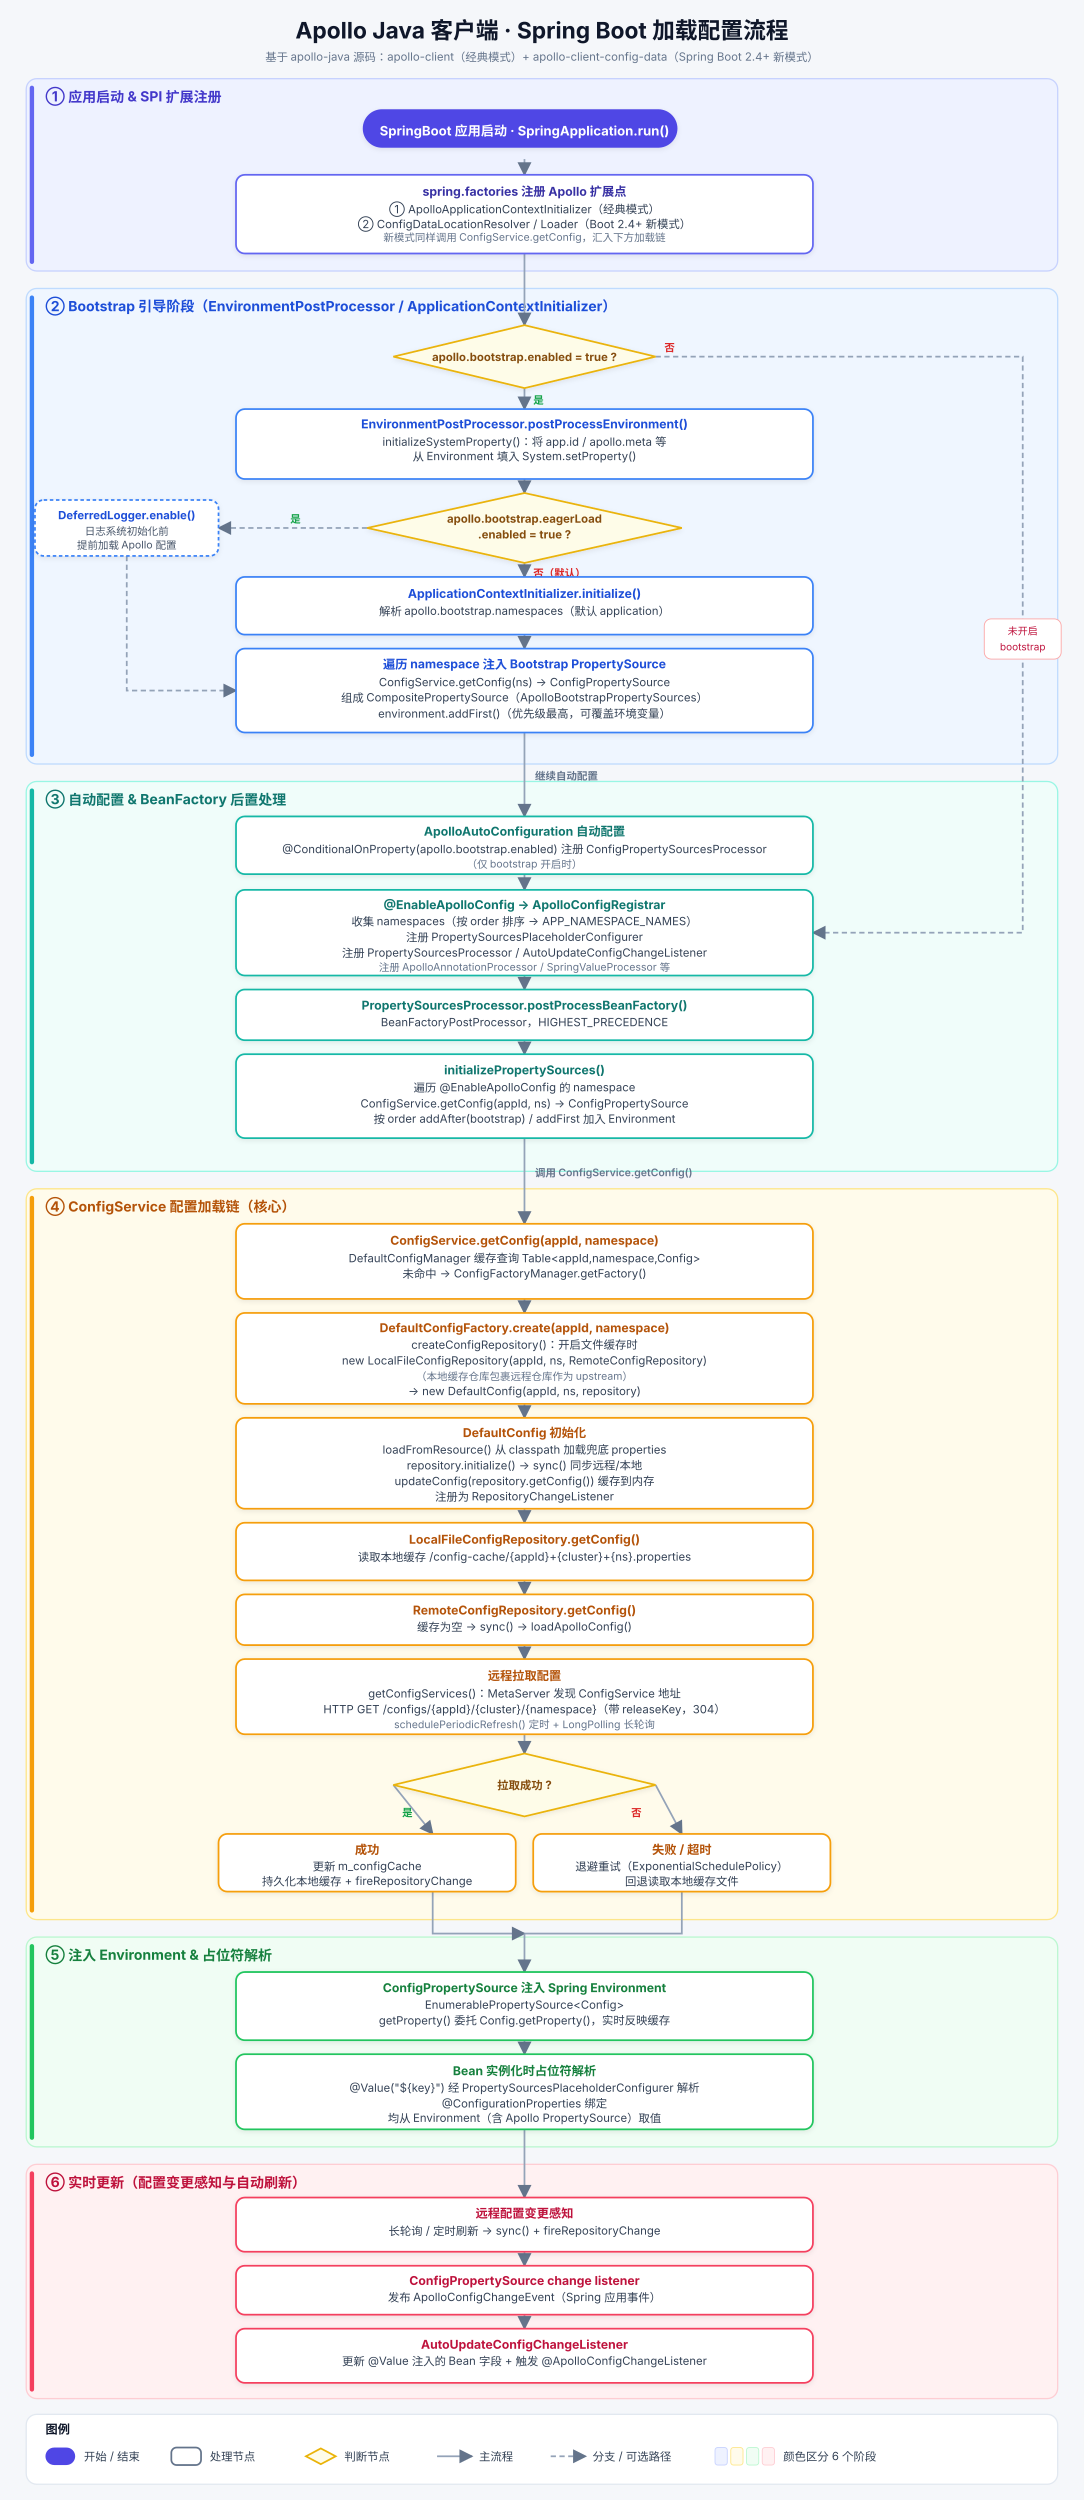
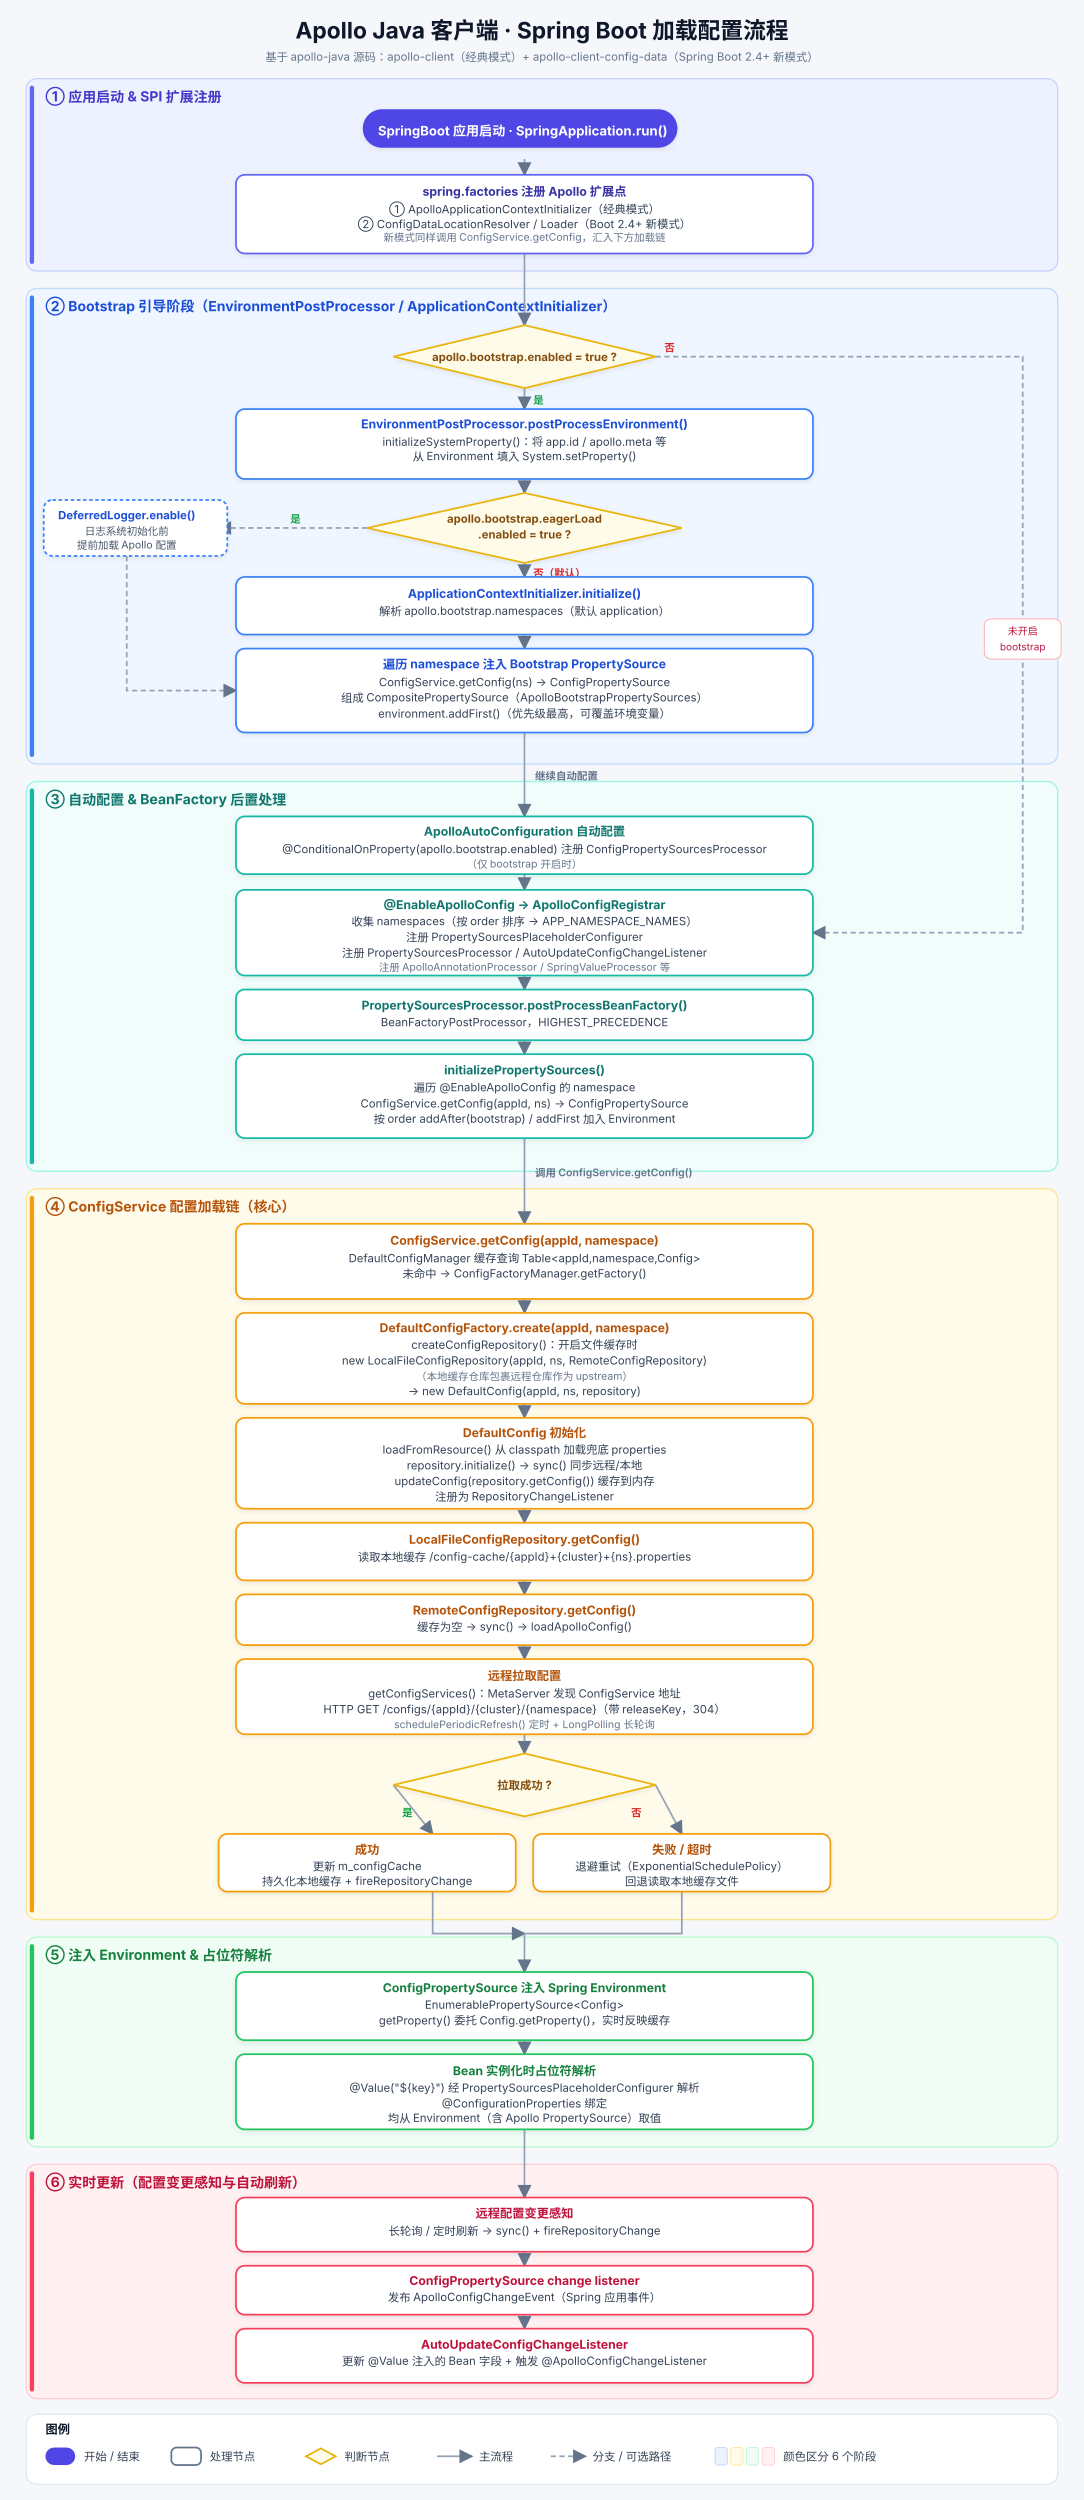
<svg xmlns="http://www.w3.org/2000/svg" width="1240" height="2860" viewBox="0 0 1240 2860" font-family="ui-sans-serif, system-ui, -apple-system, 'PingFang SC', 'Microsoft YaHei', sans-serif">
  <defs>
    <marker id="arrow" viewBox="0 0 10 10" refX="9" refY="5" markerWidth="8" markerHeight="8" orient="auto-start-reverse">
      <path d="M0,0 L10,5 L0,10 z" fill="#64748b" />
    </marker>
    <filter id="shadow" x="-10%" y="-10%" width="120%" height="130%">
      <feDropShadow dx="0" dy="2" stdDeviation="3" flood-color="#0f172a" flood-opacity="0.08" />
    </filter>
  </defs>
  <rect x="0" y="0" width="1240" height="2860" fill="#f5f7fa" />
  <text x="620" y="44" text-anchor="middle" font-size="26" font-weight="700" fill="#0f172a">Apollo Java 客户端 · Spring Boot 加载配置流程</text>
  <text x="620" y="70" text-anchor="middle" font-size="13" fill="#64748b">基于 apollo-java 源码：apollo-client（经典模式）+ apollo-client-config-data（Spring Boot 2.4+ 新模式）</text>
  <rect x="30" y="90" width="1180" height="220" rx="12" fill="#eef2ff" stroke="#c7d2fe" stroke-width="1.5" />
  <rect x="34" y="98" width="5" height="204" rx="2.5" fill="#6366f1" />
  <text x="52" y="116" font-size="16" font-weight="700" fill="#4338ca">① 应用启动 &amp; SPI 扩展注册</text>
  <rect x="30" y="330" width="1180" height="544" rx="12" fill="#eff6ff" stroke="#bfdbfe" stroke-width="1.5" />
  <rect x="34" y="338" width="5" height="528" rx="2.5" fill="#3b82f6" />
  <text x="52" y="356" font-size="16" font-weight="700" fill="#1d4ed8">② Bootstrap 引导阶段（EnvironmentPostProcessor / ApplicationContextInitializer）</text>
  <rect x="30" y="894" width="1180" height="446" rx="12" fill="#f0fdfa" stroke="#99f6e4" stroke-width="1.5" />
  <rect x="34" y="902" width="5" height="430" rx="2.5" fill="#14b8a6" />
  <text x="52" y="920" font-size="16" font-weight="700" fill="#0f766e">③ 自动配置 &amp; BeanFactory 后置处理</text>
  <rect x="30" y="1360" width="1180" height="836" rx="12" fill="#fffbeb" stroke="#fde68a" stroke-width="1.5" />
  <rect x="34" y="1368" width="5" height="820" rx="2.5" fill="#f59e0b" />
  <text x="52" y="1386" font-size="16" font-weight="700" fill="#b45309">④ ConfigService 配置加载链（核心）</text>
  <rect x="30" y="2216" width="1180" height="240" rx="12" fill="#f0fdf4" stroke="#bbf7d0" stroke-width="1.5" />
  <rect x="34" y="2224" width="5" height="224" rx="2.5" fill="#22c55e" />
  <text x="52" y="2242" font-size="16" font-weight="700" fill="#15803d">⑤ 注入 Environment &amp; 占位符解析</text>
  <rect x="30" y="2476" width="1180" height="268" rx="12" fill="#fff1f2" stroke="#fecdd3" stroke-width="1.5" />
  <rect x="34" y="2484" width="5" height="252" rx="2.5" fill="#f43f5e" />
  <text x="52" y="2502" font-size="16" font-weight="700" fill="#be123c">⑥ 实时更新（配置变更感知与自动刷新）</text>
  <g stroke="#94a3b8" stroke-width="2" fill="none">
    <line x1="600" y1="182" x2="600" y2="200" marker-end="url(#arrow)" />
    <line x1="600" y1="280" x2="600" y2="372" marker-end="url(#arrow)" />
    <line x1="600" y1="444" x2="600" y2="468" marker-end="url(#arrow)" />
    <line x1="600" y1="548" x2="600" y2="564" marker-end="url(#arrow)" />
    <line x1="600" y1="644" x2="600" y2="660" marker-end="url(#arrow)" />
    <line x1="600" y1="726" x2="600" y2="742" marker-end="url(#arrow)" />
    <line x1="600" y1="838" x2="600" y2="934" marker-end="url(#arrow)" />
    <line x1="600" y1="1000" x2="600" y2="1018" marker-end="url(#arrow)" />
    <line x1="600" y1="1116" x2="600" y2="1132" marker-end="url(#arrow)" />
    <line x1="600" y1="1190" x2="600" y2="1206" marker-end="url(#arrow)" />
    <line x1="600" y1="1302" x2="600" y2="1400" marker-end="url(#arrow)" />
    <line x1="600" y1="1486" x2="600" y2="1502" marker-end="url(#arrow)" />
    <line x1="600" y1="1606" x2="600" y2="1622" marker-end="url(#arrow)" />
    <line x1="600" y1="1726" x2="600" y2="1742" marker-end="url(#arrow)" />
    <line x1="600" y1="1808" x2="600" y2="1824" marker-end="url(#arrow)" />
    <line x1="600" y1="1882" x2="600" y2="1898" marker-end="url(#arrow)" />
    <line x1="600" y1="1984" x2="600" y2="2006" marker-end="url(#arrow)" />
    <line x1="450" y1="2042" x2="495" y2="2098" marker-end="url(#arrow)" />
    <line x1="750" y1="2042" x2="780" y2="2098" marker-end="url(#arrow)" />
    <path d="M495,2164 L495,2212 L600,2212" marker-end="url(#arrow)" />
    <path d="M780,2164 L780,2212 L600,2212" />
    <line x1="600" y1="2212" x2="600" y2="2256" marker-end="url(#arrow)" />
    <line x1="600" y1="2334" x2="600" y2="2350" marker-end="url(#arrow)" />
    <line x1="600" y1="2436" x2="600" y2="2514" marker-end="url(#arrow)" />
    <line x1="600" y1="2576" x2="600" y2="2592" marker-end="url(#arrow)" />
    <line x1="600" y1="2648" x2="600" y2="2664" marker-end="url(#arrow)" />
  </g>
  <g stroke="#94a3b8" stroke-width="2" fill="none" stroke-dasharray="6 4">
    <path d="M750,408 L1170,408 L1170,1067 L930,1067" marker-end="url(#arrow)" />
    <line x1="420" y1="604" x2="250" y2="604" marker-end="url(#arrow)" />
    <path d="M145,636 L145,790 L270,790" marker-end="url(#arrow)" />
  </g>
  <g font-size="12" font-weight="700">
    <text x="610" y="462" fill="#16a34a">是</text>
    <text x="610" y="660" fill="#dc2626">否（默认）</text>
    <text x="460" y="2078" fill="#16a34a">是</text>
    <text x="722" y="2078" fill="#dc2626">否</text>
    <text x="760" y="402" fill="#dc2626">否</text>
    <text x="338" y="598" text-anchor="middle" fill="#16a34a">是</text>
    <text x="612" y="892" fill="#64748b" font-weight="600">继续自动配置</text>
    <text x="612" y="1346" fill="#64748b" font-weight="600">调用 ConfigService.getConfig()</text>
  </g>
  <rect x="1126" y="708" width="88" height="46" rx="8" fill="#ffffff" stroke="#fca5a5" />
  <text x="1170" y="726" text-anchor="middle" font-size="11.5" fill="#be123c">未开启</text>
  <text x="1170" y="744" text-anchor="middle" font-size="11.5" fill="#be123c">bootstrap</text>
  <rect x="415" y="125" width="360" height="44" rx="22" fill="#4f46e5" filter="url(#shadow)" />
-   <text x="600" y="155" text-anchor="middle" font-size="15" font-weight="700" fill="#ffffff">SpringBoot 应用启动 · SpringApplication.run()</text>
+   <text x="598" y="155" text-anchor="middle" font-size="15" font-weight="700" fill="#ffffff">SpringBoot 应用启动 · SpringApplication.run()</text>
  <rect x="270" y="200" width="660" height="90" rx="10" fill="#ffffff" stroke="#6366f1" stroke-width="2" filter="url(#shadow)" />
  <text x="600" y="224" text-anchor="middle" font-size="14" font-weight="700" fill="#3730a3">spring.factories 注册 Apollo 扩展点</text>
  <text x="600" y="244" text-anchor="middle" font-size="13" fill="#334155">① ApolloApplicationContextInitializer（经典模式）</text>
  <text x="600" y="261" text-anchor="middle" font-size="13" fill="#334155">② ConfigDataLocationResolver / Loader（Boot 2.4+ 新模式）</text>
  <text x="600" y="276" text-anchor="middle" font-size="12" fill="#64748b">新模式同样调用 ConfigService.getConfig，汇入下方加载链</text>
  <polygon points="600,372 750,408 600,444 450,408" fill="#fefce8" stroke="#eab308" stroke-width="2" filter="url(#shadow)" />
  <text x="600" y="413" text-anchor="middle" font-size="13" font-weight="700" fill="#854d0e">apollo.bootstrap.enabled = true ?</text>
  <rect x="270" y="468" width="660" height="80" rx="10" fill="#ffffff" stroke="#3b82f6" stroke-width="2" filter="url(#shadow)" />
  <text x="600" y="490" text-anchor="middle" font-size="14" font-weight="700" fill="#1d4ed8">EnvironmentPostProcessor.postProcessEnvironment()</text>
  <text x="600" y="510" text-anchor="middle" font-size="13" fill="#334155">initializeSystemProperty()：将 app.id / apollo.meta 等</text>
  <text x="600" y="527" text-anchor="middle" font-size="13" fill="#334155">从 Environment 填入 System.setProperty()</text>
  <polygon points="600,564 780,604 600,644 420,604" fill="#fefce8" stroke="#eab308" stroke-width="2" filter="url(#shadow)" />
  <text x="600" y="598" text-anchor="middle" font-size="13" font-weight="700" fill="#854d0e">apollo.bootstrap.eagerLoad</text>
  <text x="600" y="616" text-anchor="middle" font-size="13" font-weight="700" fill="#854d0e">.enabled = true ?</text>
-   <rect x="40" y="572" width="210" height="64" rx="10" fill="#ffffff" stroke="#3b82f6" stroke-width="2" stroke-dasharray="4 3" filter="url(#shadow)" />
+   <rect x="50" y="572" width="210" height="64" rx="10" fill="#ffffff" stroke="#3b82f6" stroke-width="2" stroke-dasharray="4 3" filter="url(#shadow)" />
  <text x="145" y="594" text-anchor="middle" font-size="13" font-weight="700" fill="#1d4ed8">DeferredLogger.enable()</text>
  <text x="145" y="612" text-anchor="middle" font-size="12" fill="#475569">日志系统初始化前</text>
  <text x="145" y="628" text-anchor="middle" font-size="12" fill="#475569">提前加载 Apollo 配置</text>
  <rect x="270" y="660" width="660" height="66" rx="10" fill="#ffffff" stroke="#3b82f6" stroke-width="2" filter="url(#shadow)" />
  <text x="600" y="684" text-anchor="middle" font-size="14" font-weight="700" fill="#1d4ed8">ApplicationContextInitializer.initialize()</text>
  <text x="600" y="704" text-anchor="middle" font-size="13" fill="#334155">解析 apollo.bootstrap.namespaces（默认 application）</text>
  <rect x="270" y="742" width="660" height="96" rx="10" fill="#ffffff" stroke="#3b82f6" stroke-width="2" filter="url(#shadow)" />
  <text x="600" y="765" text-anchor="middle" font-size="14" font-weight="700" fill="#1d4ed8">遍历 namespace 注入 Bootstrap PropertySource</text>
  <text x="600" y="785" text-anchor="middle" font-size="13" fill="#334155">ConfigService.getConfig(ns) -&gt; ConfigPropertySource</text>
  <text x="600" y="803" text-anchor="middle" font-size="13" fill="#334155">组成 CompositePropertySource（ApolloBootstrapPropertySources）</text>
  <text x="600" y="821" text-anchor="middle" font-size="13" fill="#334155">environment.addFirst()（优先级最高，可覆盖环境变量）</text>
  <rect x="270" y="934" width="660" height="66" rx="10" fill="#ffffff" stroke="#14b8a6" stroke-width="2" filter="url(#shadow)" />
  <text x="600" y="956" text-anchor="middle" font-size="14" font-weight="700" fill="#0f766e">ApolloAutoConfiguration 自动配置</text>
  <text x="600" y="976" text-anchor="middle" font-size="13" fill="#334155">@ConditionalOnProperty(apollo.bootstrap.enabled) 注册 ConfigPropertySourcesProcessor</text>
  <text x="600" y="993" text-anchor="middle" font-size="12" fill="#64748b">（仅 bootstrap 开启时）</text>
  <rect x="270" y="1018" width="660" height="98" rx="10" fill="#ffffff" stroke="#14b8a6" stroke-width="2" filter="url(#shadow)" />
  <text x="600" y="1040" text-anchor="middle" font-size="14" font-weight="700" fill="#0f766e">@EnableApolloConfig -&gt; ApolloConfigRegistrar</text>
  <text x="600" y="1059" text-anchor="middle" font-size="13" fill="#334155">收集 namespaces（按 order 排序 -&gt; APP_NAMESPACE_NAMES）</text>
  <text x="600" y="1077" text-anchor="middle" font-size="13" fill="#334155">注册 PropertySourcesPlaceholderConfigurer</text>
  <text x="600" y="1095" text-anchor="middle" font-size="13" fill="#334155">注册 PropertySourcesProcessor / AutoUpdateConfigChangeListener</text>
  <text x="600" y="1111" text-anchor="middle" font-size="12" fill="#64748b">注册 ApolloAnnotationProcessor / SpringValueProcessor 等</text>
  <rect x="270" y="1132" width="660" height="58" rx="10" fill="#ffffff" stroke="#14b8a6" stroke-width="2" filter="url(#shadow)" />
  <text x="600" y="1155" text-anchor="middle" font-size="14" font-weight="700" fill="#0f766e">PropertySourcesProcessor.postProcessBeanFactory()</text>
  <text x="600" y="1174" text-anchor="middle" font-size="13" fill="#334155">BeanFactoryPostProcessor，HIGHEST_PRECEDENCE</text>
  <rect x="270" y="1206" width="660" height="96" rx="10" fill="#ffffff" stroke="#14b8a6" stroke-width="2" filter="url(#shadow)" />
  <text x="600" y="1229" text-anchor="middle" font-size="14" font-weight="700" fill="#0f766e">initializePropertySources()</text>
  <text x="600" y="1249" text-anchor="middle" font-size="13" fill="#334155">遍历 @EnableApolloConfig 的 namespace</text>
  <text x="600" y="1267" text-anchor="middle" font-size="13" fill="#334155">ConfigService.getConfig(appId, ns) -&gt; ConfigPropertySource</text>
  <text x="600" y="1285" text-anchor="middle" font-size="13" fill="#334155">按 order addAfter(bootstrap) / addFirst 加入 Environment</text>
  <rect x="270" y="1400" width="660" height="86" rx="10" fill="#ffffff" stroke="#f59e0b" stroke-width="2" filter="url(#shadow)" />
  <text x="600" y="1424" text-anchor="middle" font-size="14" font-weight="700" fill="#b45309">ConfigService.getConfig(appId, namespace)</text>
  <text x="600" y="1444" text-anchor="middle" font-size="13" fill="#334155">DefaultConfigManager 缓存查询 Table&lt;appId,namespace,Config&gt;</text>
  <text x="600" y="1462" text-anchor="middle" font-size="13" fill="#334155">未命中 -&gt; ConfigFactoryManager.getFactory()</text>
  <rect x="270" y="1502" width="660" height="104" rx="10" fill="#ffffff" stroke="#f59e0b" stroke-width="2" filter="url(#shadow)" />
  <text x="600" y="1524" text-anchor="middle" font-size="14" font-weight="700" fill="#b45309">DefaultConfigFactory.create(appId, namespace)</text>
  <text x="600" y="1543" text-anchor="middle" font-size="13" fill="#334155">createConfigRepository()：开启文件缓存时</text>
  <text x="600" y="1561" text-anchor="middle" font-size="13" fill="#334155">new LocalFileConfigRepository(appId, ns, RemoteConfigRepository)</text>
  <text x="600" y="1579" text-anchor="middle" font-size="12" fill="#64748b">（本地缓存仓库包裹远程仓库作为 upstream）</text>
  <text x="600" y="1596" text-anchor="middle" font-size="13" fill="#334155">-&gt; new DefaultConfig(appId, ns, repository)</text>
  <rect x="270" y="1622" width="660" height="104" rx="10" fill="#ffffff" stroke="#f59e0b" stroke-width="2" filter="url(#shadow)" />
  <text x="600" y="1644" text-anchor="middle" font-size="14" font-weight="700" fill="#b45309">DefaultConfig 初始化</text>
  <text x="600" y="1663" text-anchor="middle" font-size="13" fill="#334155">loadFromResource() 从 classpath 加载兜底 properties</text>
  <text x="600" y="1681" text-anchor="middle" font-size="13" fill="#334155">repository.initialize() -&gt; sync() 同步远程/本地</text>
  <text x="600" y="1699" text-anchor="middle" font-size="13" fill="#334155">updateConfig(repository.getConfig()) 缓存到内存</text>
  <text x="600" y="1717" text-anchor="middle" font-size="13" fill="#334155">注册为 RepositoryChangeListener</text>
  <rect x="270" y="1742" width="660" height="66" rx="10" fill="#ffffff" stroke="#f59e0b" stroke-width="2" filter="url(#shadow)" />
  <text x="600" y="1766" text-anchor="middle" font-size="14" font-weight="700" fill="#b45309">LocalFileConfigRepository.getConfig()</text>
  <text x="600" y="1786" text-anchor="middle" font-size="13" fill="#334155">读取本地缓存 /config-cache/{appId}+{cluster}+{ns}.properties</text>
  <rect x="270" y="1824" width="660" height="58" rx="10" fill="#ffffff" stroke="#f59e0b" stroke-width="2" filter="url(#shadow)" />
  <text x="600" y="1847" text-anchor="middle" font-size="14" font-weight="700" fill="#b45309">RemoteConfigRepository.getConfig()</text>
  <text x="600" y="1866" text-anchor="middle" font-size="13" fill="#334155">缓存为空 -&gt; sync() -&gt; loadApolloConfig()</text>
  <rect x="270" y="1898" width="660" height="86" rx="10" fill="#ffffff" stroke="#f59e0b" stroke-width="2" filter="url(#shadow)" />
  <text x="600" y="1922" text-anchor="middle" font-size="14" font-weight="700" fill="#b45309">远程拉取配置</text>
  <text x="600" y="1942" text-anchor="middle" font-size="13" fill="#334155">getConfigServices()：MetaServer 发现 ConfigService 地址</text>
  <text x="600" y="1960" text-anchor="middle" font-size="13" fill="#334155">HTTP GET /configs/{appId}/{cluster}/{namespace}（带 releaseKey，304）</text>
  <text x="600" y="1977" text-anchor="middle" font-size="12" fill="#64748b">schedulePeriodicRefresh() 定时 + LongPolling 长轮询</text>
  <polygon points="600,2006 750,2042 600,2078 450,2042" fill="#fefce8" stroke="#eab308" stroke-width="2" filter="url(#shadow)" />
  <text x="600" y="2047" text-anchor="middle" font-size="13" font-weight="700" fill="#854d0e">拉取成功 ?</text>
  <rect x="250" y="2098" width="340" height="66" rx="10" fill="#ffffff" stroke="#f59e0b" stroke-width="2" filter="url(#shadow)" />
  <text x="420" y="2121" text-anchor="middle" font-size="14" font-weight="700" fill="#b45309">成功</text>
  <text x="420" y="2140" text-anchor="middle" font-size="13" fill="#334155">更新 m_configCache</text>
  <text x="420" y="2157" text-anchor="middle" font-size="13" fill="#334155">持久化本地缓存 + fireRepositoryChange</text>
  <rect x="610" y="2098" width="340" height="66" rx="10" fill="#ffffff" stroke="#f59e0b" stroke-width="2" filter="url(#shadow)" />
  <text x="780" y="2121" text-anchor="middle" font-size="14" font-weight="700" fill="#b45309">失败 / 超时</text>
  <text x="780" y="2140" text-anchor="middle" font-size="13" fill="#334155">退避重试（ExponentialSchedulePolicy）</text>
  <text x="780" y="2157" text-anchor="middle" font-size="13" fill="#334155">回退读取本地缓存文件</text>
  <rect x="270" y="2256" width="660" height="78" rx="10" fill="#ffffff" stroke="#22c55e" stroke-width="2" filter="url(#shadow)" />
  <text x="600" y="2279" text-anchor="middle" font-size="14" font-weight="700" fill="#15803d">ConfigPropertySource 注入 Spring Environment</text>
  <text x="600" y="2298" text-anchor="middle" font-size="13" fill="#334155">EnumerablePropertySource&lt;Config&gt;</text>
  <text x="600" y="2316" text-anchor="middle" font-size="13" fill="#334155">getProperty() 委托 Config.getProperty()，实时反映缓存</text>
  <rect x="270" y="2350" width="660" height="86" rx="10" fill="#ffffff" stroke="#22c55e" stroke-width="2" filter="url(#shadow)" />
  <text x="600" y="2374" text-anchor="middle" font-size="14" font-weight="700" fill="#15803d">Bean 实例化时占位符解析</text>
  <text x="600" y="2393" text-anchor="middle" font-size="13" fill="#334155">@Value("${key}") 经 PropertySourcesPlaceholderConfigurer 解析</text>
  <text x="600" y="2411" text-anchor="middle" font-size="13" fill="#334155">@ConfigurationProperties 绑定</text>
  <text x="600" y="2428" text-anchor="middle" font-size="13" fill="#334155">均从 Environment（含 Apollo PropertySource）取值</text>
  <rect x="270" y="2514" width="660" height="62" rx="10" fill="#ffffff" stroke="#f43f5e" stroke-width="2" filter="url(#shadow)" />
  <text x="600" y="2537" text-anchor="middle" font-size="14" font-weight="700" fill="#be123c">远程配置变更感知</text>
  <text x="600" y="2557" text-anchor="middle" font-size="13" fill="#334155">长轮询 / 定时刷新 -&gt; sync() + fireRepositoryChange</text>
  <rect x="270" y="2592" width="660" height="56" rx="10" fill="#ffffff" stroke="#f43f5e" stroke-width="2" filter="url(#shadow)" />
  <text x="600" y="2614" text-anchor="middle" font-size="14" font-weight="700" fill="#be123c">ConfigPropertySource change listener</text>
  <text x="600" y="2633" text-anchor="middle" font-size="13" fill="#334155">发布 ApolloConfigChangeEvent（Spring 应用事件）</text>
  <rect x="270" y="2664" width="660" height="62" rx="10" fill="#ffffff" stroke="#f43f5e" stroke-width="2" filter="url(#shadow)" />
  <text x="600" y="2687" text-anchor="middle" font-size="14" font-weight="700" fill="#be123c">AutoUpdateConfigChangeListener</text>
  <text x="600" y="2706" text-anchor="middle" font-size="13" fill="#334155">更新 @Value 注入的 Bean 字段 + 触发 @ApolloConfigChangeListener</text>
  <rect x="30" y="2762" width="1180" height="80" rx="12" fill="#ffffff" stroke="#e2e8f0" stroke-width="1.5" />
  <text x="52" y="2784" font-size="14" font-weight="700" fill="#0f172a">图例</text>
  <g font-size="13" fill="#334155">
    <rect x="52" y="2800" width="34" height="20" rx="10" fill="#4f46e5" />
    <text x="96" y="2815">开始 / 结束</text>
    <rect x="196" y="2800" width="34" height="20" rx="6" fill="#ffffff" stroke="#64748b" stroke-width="2" />
    <text x="240" y="2815">处理节点</text>
    <polygon points="350,2810 367,2801 384,2810 367,2819" fill="#fefce8" stroke="#eab308" stroke-width="2" />
    <text x="394" y="2815">判断节点</text>
    <line x1="500" y1="2810" x2="540" y2="2810" stroke="#94a3b8" stroke-width="2" marker-end="url(#arrow)" />
    <text x="548" y="2815">主流程</text>
    <line x1="630" y1="2810" x2="670" y2="2810" stroke="#94a3b8" stroke-width="2" stroke-dasharray="6 4" marker-end="url(#arrow)" />
    <text x="678" y="2815">分支 / 可选路径</text>
    <rect x="818" y="2800" width="14" height="20" rx="3" fill="#eef2ff" stroke="#c7d2fe" />
    <rect x="836" y="2800" width="14" height="20" rx="3" fill="#fffbeb" stroke="#fde68a" />
    <rect x="854" y="2800" width="14" height="20" rx="3" fill="#f0fdf4" stroke="#bbf7d0" />
    <rect x="872" y="2800" width="14" height="20" rx="3" fill="#fff1f2" stroke="#fecdd3" />
    <text x="896" y="2815">颜色区分 6 个阶段</text>
  </g>
</svg>
